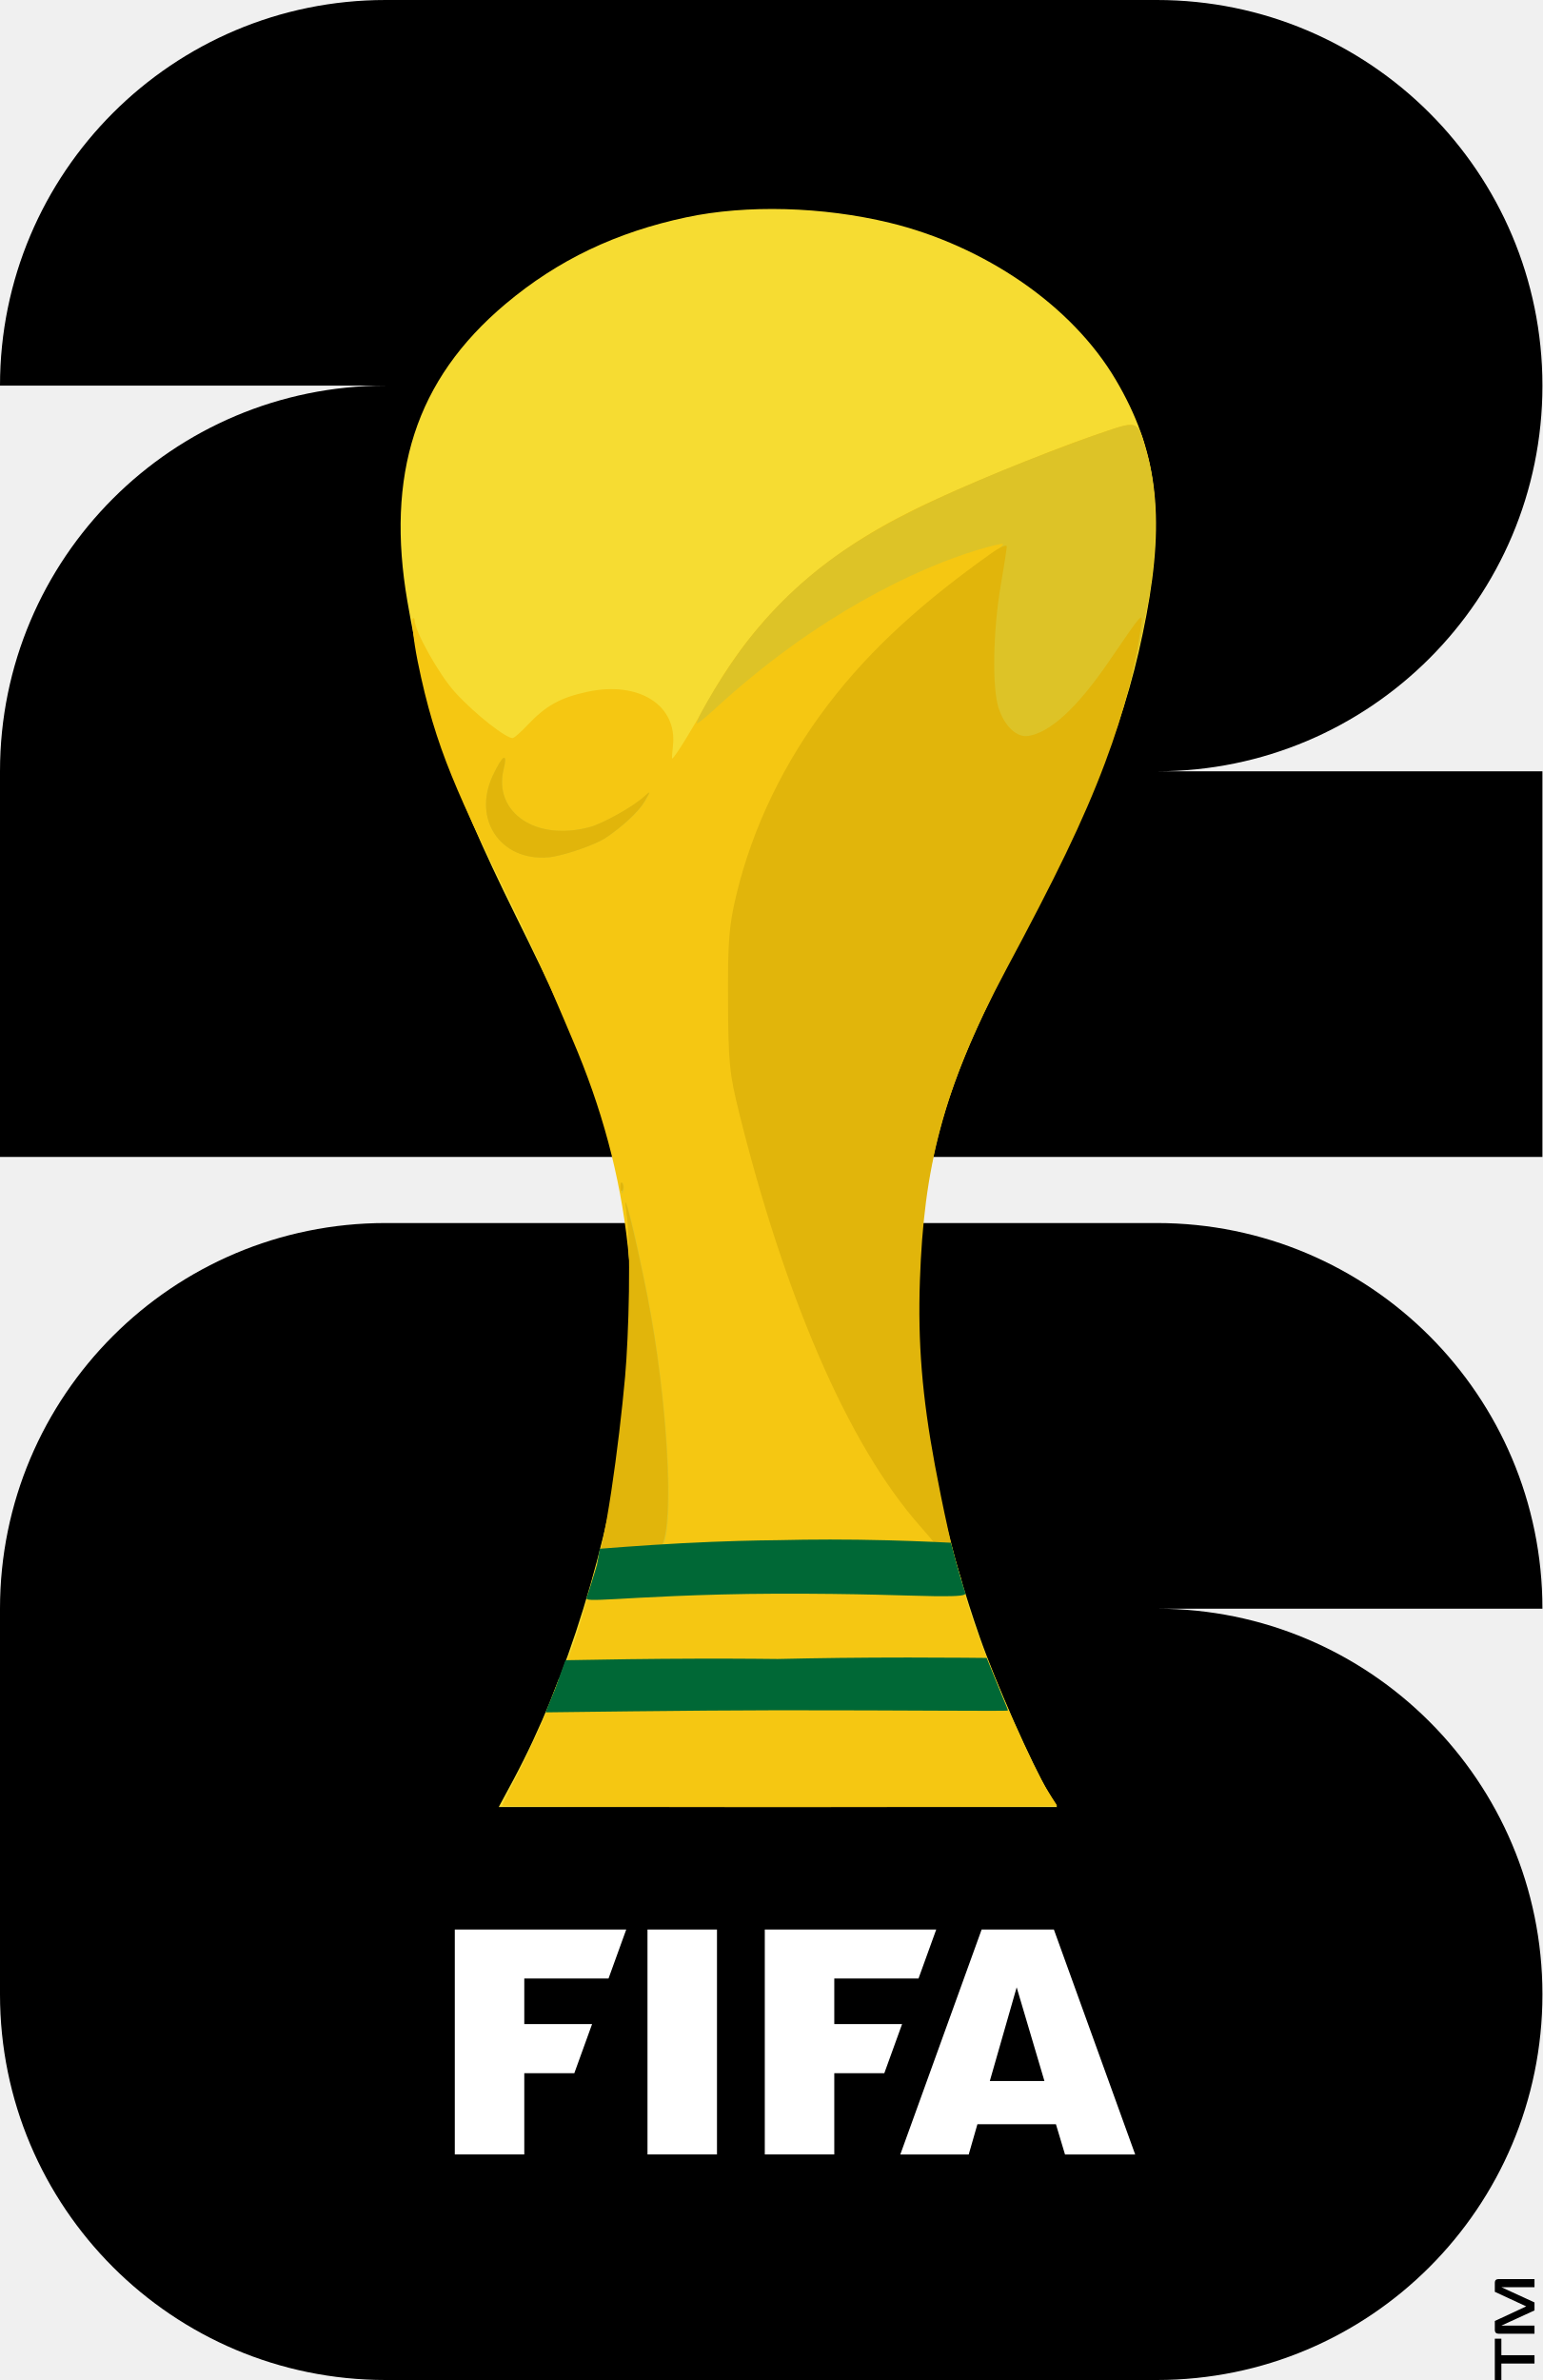
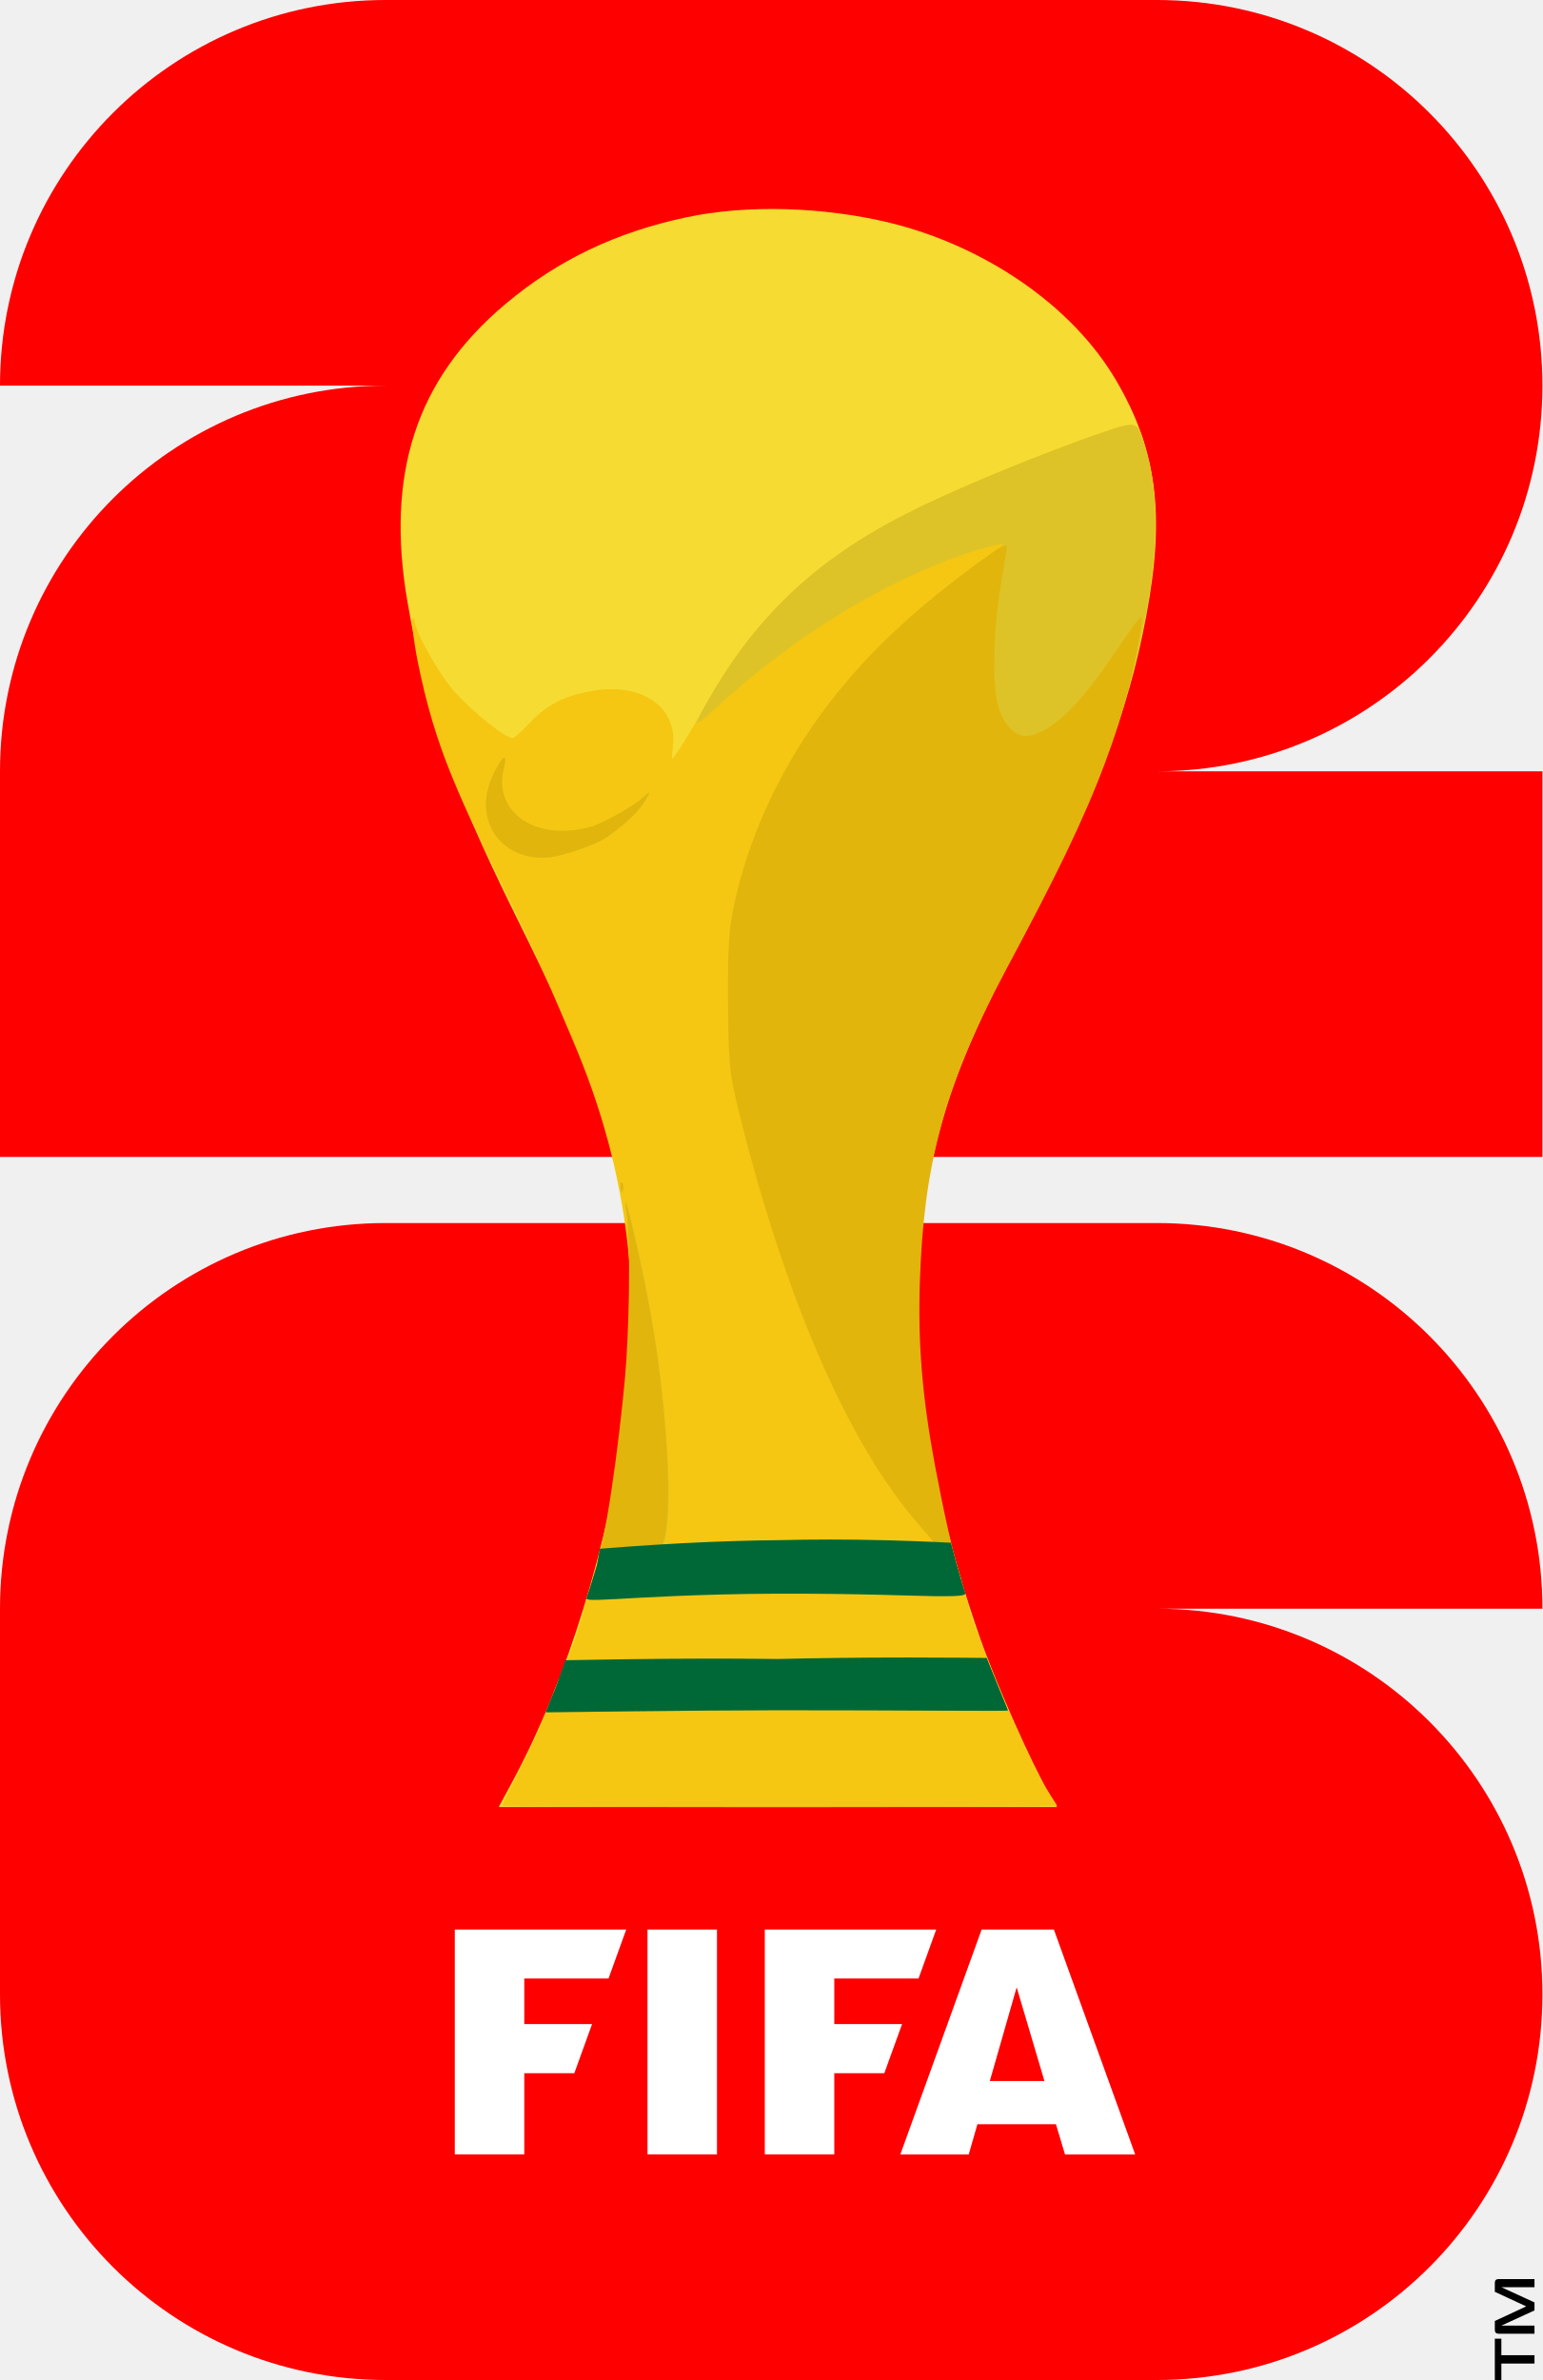
<svg xmlns="http://www.w3.org/2000/svg" version="1.1" id="svg606" width="454.573" height="701.333" viewBox="0 0 454.573 701.333">
  <defs id="defs610">
    <clipPath clipPathUnits="userSpaceOnUse" id="clipPath622">
      <path d="M 0,295.739 H 228.526 V 0 H 0 Z" id="path620" />
    </clipPath>
  </defs>
  <g id="g614" transform="matrix(2.666667,0,0,-2.666667,-77.4136,744.9845)">
    <g id="g616">
      <g id="g618" clip-path="url(#clipPath622)">
        <g id="g624" transform="translate(156.8791,144.2182)">
-           <path d="m 0,0 h -85.232 c -23.538,0 -42.617,-19.08 -42.617,-42.616 v -42.616 c 0,-23.537 19.079,-42.617 42.617,-42.617 H 0 c 23.537,0 42.616,19.08 42.616,42.617 0,23.536 -19.079,42.616 -42.616,42.616 H 42.616 C 42.616,-19.08 23.537,0 0,0 m 0,135.151 h -85.232 c -23.538,0 -42.617,-19.08 -42.617,-42.616 h 42.617 c -23.538,0 -42.617,-19.079 -42.617,-42.616 V 7.302 H 42.616 V 49.919 H 0 c 23.537,0 42.616,19.08 42.616,42.616 0,23.536 -19.079,42.616 -42.616,42.616" style="fill:#000000;fill-opacity:1;fill-rule:nonzero;stroke:none" id="path626" />
+           <path d="m 0,0 h -85.232 c -23.538,0 -42.617,-19.08 -42.617,-42.616 v -42.616 c 0,-23.537 19.079,-42.617 42.617,-42.617 H 0 c 23.537,0 42.616,19.08 42.616,42.617 0,23.536 -19.079,42.616 -42.616,42.616 H 42.616 C 42.616,-19.08 23.537,0 0,0 m 0,135.151 h -85.232 c -23.538,0 -42.617,-19.08 -42.617,-42.616 h 42.617 c -23.538,0 -42.617,-19.079 -42.617,-42.616 V 7.302 H 42.616 V 49.919 H 0 c 23.537,0 42.616,19.08 42.616,42.616 0,23.536 -19.079,42.616 -42.616,42.616" fill="#ff0000" style="fill-opacity:1;fill-rule:nonzero;stroke:none" id="path626">
+             <animate attributeName="fill" values="#ff0000;#ff0000;#00bb00;#00bb00;#0055ff;#0055ff;#ff0000" keyTimes="0;0.2;0.37;0.57;0.73;0.93;1" calcMode="linear" dur="9s" repeatCount="indefinite" />
+           </path>
        </g>
        <g id="g628" transform="translate(79.2931,66.1489)">
          <path d="m 0,0 v -24.857 h 7.68 v 8.977 h 5.528 l 1.966,5.432 H 7.68 v 5.032 h 9.308 L 18.947,0 Z" style="fill:#ffffff;fill-opacity:1;fill-rule:nonzero;stroke:none" id="path630" />
        </g>
        <g id="g632" transform="translate(100.589,66.1489)">
          <path d="M 0,0 0.001,-24.857 H 7.68 V 0 Z" style="fill:#ffffff;fill-opacity:1;fill-rule:nonzero;stroke:none" id="path634" />
        </g>
        <g id="g636" transform="translate(113.5534,66.1489)">
          <path d="m 0,0 v -24.857 h 7.68 v 8.977 h 5.528 l 1.966,5.432 H 7.68 v 5.032 h 9.308 L 18.947,0 Z" style="fill:#ffffff;fill-opacity:1;fill-rule:nonzero;stroke:none" id="path638" />
        </g>
        <g id="g640" transform="translate(141.3898,59.7612)">
          <path d="m 0,0 3.069,-10.354 h -6.037 z m -3.871,6.388 -8.989,-24.859 h 7.561 l 0.96,3.34 H 4.34 l 1.003,-3.34 h 7.756 L 4.113,6.388 Z" style="fill:#ffffff;fill-opacity:1;fill-rule:nonzero;stroke:none" id="path642" />
        </g>
        <g id="g644" transform="translate(194.9572,20.935)">
          <path d="M 0,0 H -0.722 V -4.565 H 0 v 1.818 h 3.662 v 0.922 H 0 Z" style="fill:#000000;fill-opacity:1;fill-rule:nonzero;stroke:none" id="path646" />
        </g>
        <g id="g648" transform="translate(198.6193,27.52)">
          <path d="m 0,0 h -3.984 c -0.125,0 -0.223,-0.033 -0.293,-0.1 -0.072,-0.067 -0.107,-0.163 -0.107,-0.287 v -1.018 l 3.47,-1.61 -3.47,-1.614 v -1.013 c 0,-0.121 0.035,-0.215 0.107,-0.287 0.07,-0.07 0.168,-0.106 0.293,-0.106 H 0 v 0.896 H -3.661 L 0,-3.462 v 0.883 l -3.661,1.683 H 0 Z" style="fill:#000000;fill-opacity:1;fill-rule:nonzero;stroke:none" id="path650" />
        </g>
      </g>
    </g>
    <g id="g652">
      <g id="g654" transform="matrix(69.54387,0,0,170.8742,81.62382,80.26397)" />
    </g>
  </g>
  <g id="g1" transform="matrix(1.042344,0,0,0.9688687,135.2829,144.4009)">
    <g id="g100501" transform="matrix(1.067188,0,0,0.9736831,-17.6902,-86.27694)">
      <path style="display:none;fill:#f6e79c" d="m 27.322,498.749 c 0.295,-0.688 2.539,-5.754 4.974,-11.341 13.338,-30.606 22.644,-66.633 27.524,-103.737 1.155,-8.786 1.605,-24.517 1.446,-39.828 -0.16,-15.336 -0.926,-30.127 -2.244,-37.57 C 56.76,293.502 54.264,282.896 50.163,270.331 45.896,257.259 40.486,243.721 31.784,222.984 25.485,207.975 19.674,193.165 17.544,186.923 8.297,159.815 2.765,132.352 1.037,108.011 -0.37,88.193 1.761,74.697 9.516,57.798 18.595,38.015 33.425,22.845 51.325,12.962 69.176,3.105 90.02,-1.501 111.134,0.949 132.969,3.483 152.667,12.018 167.805,24.894 c 15.299,13.013 26.308,30.776 31.55,52.206 1.768,7.227 1.976,10.635 1.59,25.829 -0.315,12.428 -1.158,22.481 -3.11,33.172 -1.945,10.656 -5.019,22.072 -9.773,36.766 -2.241,6.928 -6.466,18.011 -11.75,30.904 -5.122,12.499 -11.371,27.017 -16.831,39.465 -10.818,24.663 -16.875,47.515 -19.878,73.628 -0.898,7.812 -1.054,21.06 -0.628,34.718 0.427,13.666 1.433,27.667 2.852,36.739 2.594,16.58 6.314,33.915 10.821,50.325 4.534,16.511 9.763,31.738 15.538,45.18 3.266,7.602 6.181,14.237 6.481,14.925 C 175.102,499.744 159.996,500 101,500 42.01,500 26.896,499.744 27.322,498.75" id="path100507" />
      <path style="display:inline;fill:#f6dc32;fill-opacity:1" d="m 30.97,491.509 c 7.169,-15.809 13.391,-33.796 18.551,-53.538 5.1,-19.513 8.977,-40.101 11.172,-58.905 2.204,-18.879 1.833,-51.861 -0.717,-68.677 -1.957,-12.908 -4.49,-24.302 -8.836,-37.943 -4.521,-14.192 -10.329,-28.868 -19.468,-50.651 C 22.495,199.919 16.712,184.211 12.345,168.997 8.053,154.04 5.337,140.164 2.879,123.273 0.055,103.866 0.528,86.484 4.744,71.112 8.977,55.678 16.932,42.34 28.903,30.473 42.824,16.672 58.265,8.075 76.777,3.421 92.717,-0.586 112.973,0.075 130.68,5.126 c 12.431,3.546 24.583,10.048 34.939,18.455 10.426,8.465 19.116,18.924 24.967,30.615 10.91,21.798 13.104,42.213 8.098,73.532 -2.492,15.592 -5.782,29.736 -11.337,46.331 -6.051,18.079 -12.949,34.172 -25.192,62.322 -6.602,15.181 -11.057,26.815 -14.314,37.461 -3.248,10.615 -5.332,20.338 -7.158,32.038 -3.104,19.888 -3.514,41.834 -1.203,65.604 2.302,23.678 7.333,49.324 15.046,75.4 2.007,6.786 5.472,16.834 9.059,26.373 3.562,9.472 7.075,17.987 9.065,21.98 0.794,1.593 2.382,4.764 2.382,4.764 -24.662,0 -73.971,0 -73.971,0 -24.662,0 -73.971,0 -73.971,0 1.297,-2.821 2.587,-5.642 3.879,-8.491 z" id="path100506" />
      <path style="fill:#f6dc34;fill-opacity:0" d="m 29.432,495.116 c 3.716,-7.388 8.301,-18.969 12.711,-32.262 4.419,-13.318 8.491,-27.838 11.301,-40.424 7.418,-33.213 10.048,-60.211 8.848,-86.689 -0.832,-18.364 -2.617,-32.99 -6.922,-49.595 C 50.946,269.081 44.378,251.624 33.722,226.229 23.66,202.248 17.734,186.532 13.174,170.956 8.716,155.729 5.878,141.533 2.756,122.292 2.061,118.009 1.501,107.474 1.524,98.962 1.559,86.059 1.933,82.007 3.809,74.841 8.354,57.483 17.061,42.373 29.093,30.357 41.035,18.431 56.314,9.512 73.6,4.443 80.341,2.466 85.683,1.658 94.773,1.265 c 24.044,-1.04 43.936,4.383 63.606,17.092 14.642,9.46 29.515,27.769 35.965,44.653 7.364,19.279 8.51,36.351 4.321,63.472 -2.198,14.23 -5.282,27.757 -10.122,42.882 -5.024,15.702 -11.288,31.305 -20.801,53.146 -7.892,18.119 -12.335,28.897 -15.423,37.191 -3.014,8.096 -4.664,13.671 -6.619,21.123 -6.308,24.044 -7.538,34.693 -7.492,62.024 0.025,14.691 0.589,28.2 1.441,34.502 4.377,32.367 11.15,61.19 22.125,91.425 3.606,9.935 7.457,19.593 8.726,22.173 1.231,2.501 2.557,5.567 2.938,6.8 0.232,0.753 0.696,2.253 0.696,2.253 -24.533,0 -73.584,0 -73.584,0 -24.533,0 -73.584,0 -73.584,0 0.823,-1.624 1.644,-3.25 2.466,-4.884 z" id="path100505" />
      <path style="fill:#f5c712;fill-opacity:1" d="m 28,499.545 c -4e-6,-0.25 1.858,-4.634 4.117,-9.812 3.979,-9.12 9.02,-22.629 14.258,-38.986 1.54,-4.811 4.079,-14.981 6.56,-26.11 2.459,-11.029 4.77,-22.585 5.768,-29.072 3.814,-24.816 4.649,-48.216 2.598,-70.572 C 59.239,302.525 54.308,281.366 46.667,260.344 44.25,253.695 38.712,237.727 31.762,221.018 23.782,201.834 18.663,189.608 14.613,177.841 10.659,166.355 8.017,156.053 5.624,142.155 4.442,135.293 3.999,129.113 4.287,128.77 c 0.288,-0.343 0.524,-0.087 0.522,0.568 -0.006,3.211 6.427,16.917 10.768,22.518 5.465,7.051 13.848,14.645 15.283,14.21 0.475,-0.144 2.214,-1.973 3.866,-4.04 4.808,-6.014 8.623,-8.54 15.747,-10.364 13.941,-3.569 23.957,4.344 22.779,16.822 -0.209,2.21 -0.306,4.017 -0.218,4 0.638,-0.12 5.579,-9.676 9.611,-18.209 12.751,-26.982 30.189,-45.253 53.676,-59.046 6.901,-4.053 15.695,-8.523 24.365,-12.723 8.317,-4.029 17.628,-8.35 23.826,-10.832 12.43,-4.978 11.691,-5.609 14.335,5.643 2.956,12.577 2.941,28.961 -0.072,48.482 -2.249,14.568 -5.332,28.194 -10.17,43.369 -5.023,15.756 -11.29,31.362 -20.864,53.343 -7.892,18.119 -12.335,28.897 -15.423,37.191 -3.014,8.096 -4.664,13.671 -6.619,21.123 -6.378,24.312 -7.556,34.638 -7.479,62.585 0.04,14.54 0.61,28.514 1.385,33.935 3.242,22.689 6.385,38.647 12.547,62.312 1.332,5.117 4.785,15.558 8.544,25.972 3.782,10.478 7.658,20.347 9.976,25.498 1.954,4.343 4.339,8.185 4.339,8.43 -1.2e-4,0.245 -33.862,0.445 -74.012,0.445 -40.15,0 -73,-0.205 -73,-0.455 l 4e-5,0" id="path100504" />
      <path style="fill:#ddc327;fill-opacity:1" d="m 39.909,470.069 c -0.001,-0.184 0.703,-2.533 1.561,-5.245 0.52,-1.644 1.559,-4.952 1.559,-4.952 10.687,-0.314 22.966,-0.649 36.085,-0.846 12.041,-0.181 21.677,-0.182 21.677,-0.182 11.03,-0.016 22.703,0.086 36.136,0.365 12.042,0.25 21.668,0.552 21.668,0.552 0.449,1.336 1.345,3.993 1.345,3.993 0.754,2.232 1.54,4.516 1.811,5.28 0.37,1.042 -12.178,0.685 -60.701,0.721 -33.648,0.025 -61.14,0.497 -61.141,0.313 z m 11.68,-38.943 c -0.003,-0.256 1.083,-5.11 2.409,-10.866 3.303,-14.332 6.68,-37.206 7.99,-53.733 0.998,-12.596 0.458,-39.445 -1.031,-52.547 -0.972,-8.554 2.158,5.766 5.627,26.55 2.495,14.946 4.272,32.076 5.07,46.552 0.799,14.483 0.61,26.137 -0.798,30.47 -0.243,0.747 0.781,1.079 5.881,1.056 5.1,-0.023 14.282,-0.51 30.364,-0.366 20.258,0.182 36.812,1.326 36.811,0.952 -7.2e-4,-0.373 -2.26,-3.584 -5.025,-7.171 -9.528,-12.363 -18.486,-30.446 -26.693,-52.9 -8.134,-22.254 -15.447,-48.62 -21.192,-75.887 -2.607,-12.376 -2.904,-15.647 -2.979,-35.607 -0.07,-18.448 0.277,-23.184 2.307,-33.027 4.148,-20.11 12.397,-40.318 23.767,-58.166 11.466,-17.999 25.455,-32.706 41.562,-45.987 3.001,-2.475 5.274,-4.736 5.056,-4.971 -0.218,-0.235 -3.168,0.571 -6.562,1.775 -8.81,3.124 -19.442,8.411 -30.873,16.047 -11.471,7.662 -24.89,18.435 -39.373,34.154 -2.394,2.598 -4.347,4.426 -4.343,3.963 0.007,-0.873 2.062,-5.423 4.75,-10.618 2.741,-5.296 5.957,-10.921 8.54,-14.818 7.984,-12.045 16.741,-21.573 27.492,-29.913 11.04,-8.564 23.311,-15.29 39.758,-23.338 6.353,-3.109 19.581,-9.123 24.409,-11.057 12.43,-4.978 11.691,-5.609 14.335,5.643 2.956,12.577 2.941,28.961 -0.072,48.482 -2.249,14.568 -5.332,28.194 -10.17,43.369 -5.023,15.756 -11.29,31.362 -20.864,53.343 -7.892,18.119 -12.335,28.897 -15.423,37.191 -3.014,8.096 -4.664,13.671 -6.619,21.123 -6.308,24.044 -7.538,34.693 -7.492,62.024 0.025,14.691 0.589,28.2 1.441,34.502 2.035,15.05 5.928,36.213 8.288,45.059 1.109,4.159 2.016,7.842 2.016,8.23 5.3e-4,0.387 -22.133,-1.059 -49.213,-0.968 -13.775,0.046 -25.606,0.495 -34.741,0.9 -8.902,0.395 -14.41,0.685 -14.412,0.557 z m 7.916,-124.429 c -0.012,-1.488 0.212,-2.153 0.497,-1.476 0.285,0.677 0.294,1.897 0.021,2.709 -0.273,0.812 -0.506,0.257 -0.518,-1.233 z M 40.281,203.334 C 27.615,204.604 20.01,191.49 25.575,177.676 c 2.664,-6.613 3.951,-7.243 2.805,-1.734 -1.381,6.639 0.849,12.37 5.145,15.744 4.322,3.395 10.695,4.41 17.711,2.2 3.515,-1.107 11.429,-6.318 14.363,-9.425 1.917,-2.031 1.872,-1.926 0.263,1.349 -1.579,3.215 -5.932,7.955 -10.337,11.409 -2.889,2.266 -11.512,5.74 -15.244,6.115 z" id="path100503" />
      <path style="fill:#e1b50b;fill-opacity:1;stroke-width:0.999" d="m 40.421,468.054 c 0.371,-1.279 1.06,-3.443 1.507,-4.736 0.274,-0.793 0.822,-2.384 0.822,-2.384 10.693,-0.3 22.989,-0.621 36.115,-0.811 12.05,-0.174 21.694,-0.176 21.694,-0.176 11.038,-0.017 22.722,0.079 36.164,0.344 12.051,0.237 21.686,0.525 21.686,0.525 0.536,1.432 1.607,4.278 1.607,4.278 0.884,2.343 1.606,4.469 1.606,4.744 4e-5,0.275 -27.425,-0.11 -60.958,-0.08 -20.327,0.018 -60.929,0.651 -60.929,0.651 -6.5e-5,2.2e-4 0.685,-2.353 0.685,-2.353 z m 11.554,-39.489 c 1.642,-4.737 3.386,-15.118 4.933,-27.135 1.54,-11.967 2.872,-25.476 3.668,-35.902 0.934,-12.237 1.69,-41.129 0.278,-52.071 -1.131,-8.76 2.523,8.543 5.612,27.093 2.637,15.837 4.431,33.515 5.145,48.114 0.715,14.611 0.345,25.976 -1.315,29.644 -0.474,1.047 -0.67,4.67 3.752,7.856 4.539,3.27 13.389,5.853 31.618,5.933 10.288,0.045 20.458,-2.498 27.721,-5.142 7.315,-2.663 11.877,-5.506 11.198,-6.434 -0.154,-0.211 -2.529,-3.841 -5.625,-7.957 -9.901,-13.165 -18.921,-31.285 -27.082,-53.575 -8.102,-22.129 -15.273,-48.179 -21.065,-75.739 -2.6,-12.372 -2.896,-15.643 -2.972,-35.603 -0.07,-18.447 0.276,-23.185 2.301,-33.029 4.229,-20.564 12.474,-40.803 24.085,-58.8 11.791,-18.276 26.135,-33.007 43.442,-47.512 2.228,-1.867 4.022,-2.79 4.018,-2.031 -0.004,0.754 -0.713,6.19 -1.576,12.049 -2.059,13.98 -2.353,32.038 -0.573,38.408 1.585,5.673 4.842,9.304 7.901,8.692 5.635,-1.127 12.6,-8.243 21.391,-23.399 8.775,-15.129 9.079,-15.873 8.43,-10.712 -1.56,12.407 -4.178,25.752 -9.548,42.583 -5.815,18.23 -13.106,35.707 -26.307,64.782 -8.484,18.687 -13.894,34.294 -17.333,49.516 -3.429,15.179 -4.866,29.855 -5.384,47.15 -0.587,19.576 0.588,36.439 3.978,57.919 1.846,11.695 5.165,30.275 6.863,35.138 0.374,1.071 -0.763,1.313 -10.347,1 -4.491,-0.146 -21.477,-0.934 -38.661,-0.869 -23.285,0.088 -35.572,1.073 -41.965,1.226 -6.394,0.153 -6.903,-0.267 -6.583,-1.192 z m 7.346,-122.455 c 0.038,-1.272 0.274,-1.587 0.601,-0.801 0.296,0.711 0.267,1.655 -0.063,2.095 -0.33,0.44 -0.572,-0.143 -0.538,-1.294 0,0 3e-6,0 3e-6,0 z M 40.234,203.351 c -12.631,1.258 -20.214,-11.865 -14.664,-25.673 2.657,-6.611 3.94,-7.24 2.797,-1.731 -1.377,6.638 0.846,12.371 5.13,15.75 4.309,3.399 10.664,4.421 17.661,2.215 3.506,-1.106 11.395,-6.312 14.322,-9.421 1.912,-2.031 1.867,-1.926 0.263,1.349 -1.575,3.215 -5.915,7.954 -10.307,11.407 -2.882,2.265 -11.478,5.733 -15.201,6.104 z" id="path100502" />
      <path style="fill:#006836;fill-opacity:1" d="m 40.544,467.368 c 0.912,-2.726 0.977,-2.743 1.431,-4.052 0.938,-3.037 2.808,-9.179 2.808,-9.179 10.441,-0.232 22.294,-0.451 35.106,-0.49 11.716,-0.035 21.092,0.109 21.092,0.109 10.525,-0.288 21.8,-0.464 34.629,-0.464 11.54,-10e-6 20.765,0.136 20.765,0.136 1.34,3.933 4.017,11.673 4.017,11.673 0.824,2.372 1.611,4.467 1.611,4.743 4e-5,0.275 -27.502,-0.114 -61.128,-0.087 -20.468,0.017 -61.354,0.654 -61.354,0.654 0.341,-1.012 0.681,-2.026 1.022,-3.042 z m 9.824,-32.75 c 0.349,-1.037 2.427,-8.773 2.766,-10.347 0.25,-1.647 0.749,-4.952 0.749,-4.952 8.792,-0.822 18.814,-1.641 29.63,-2.156 9.899,-0.472 17.825,-0.529 17.825,-0.529 8.618,-0.247 17.977,-0.282 28.488,0.034 9.492,0.286 17.075,0.771 17.075,0.771 0.489,2.173 1.465,6.494 1.465,6.494 0.349,1.541 1.985,8.131 2.335,9.143 0.279,0.807 -1.066,1.162 -8.077,1.056 -7.012,-0.106 -19.697,-0.85 -42.1,-0.774 -20.2,0.069 -37.28,1.352 -42.074,1.657 -7.003,0.446 -8.35,0.405 -8.081,-0.396 z" id="path100501" />
    </g>
  </g>
</svg>
